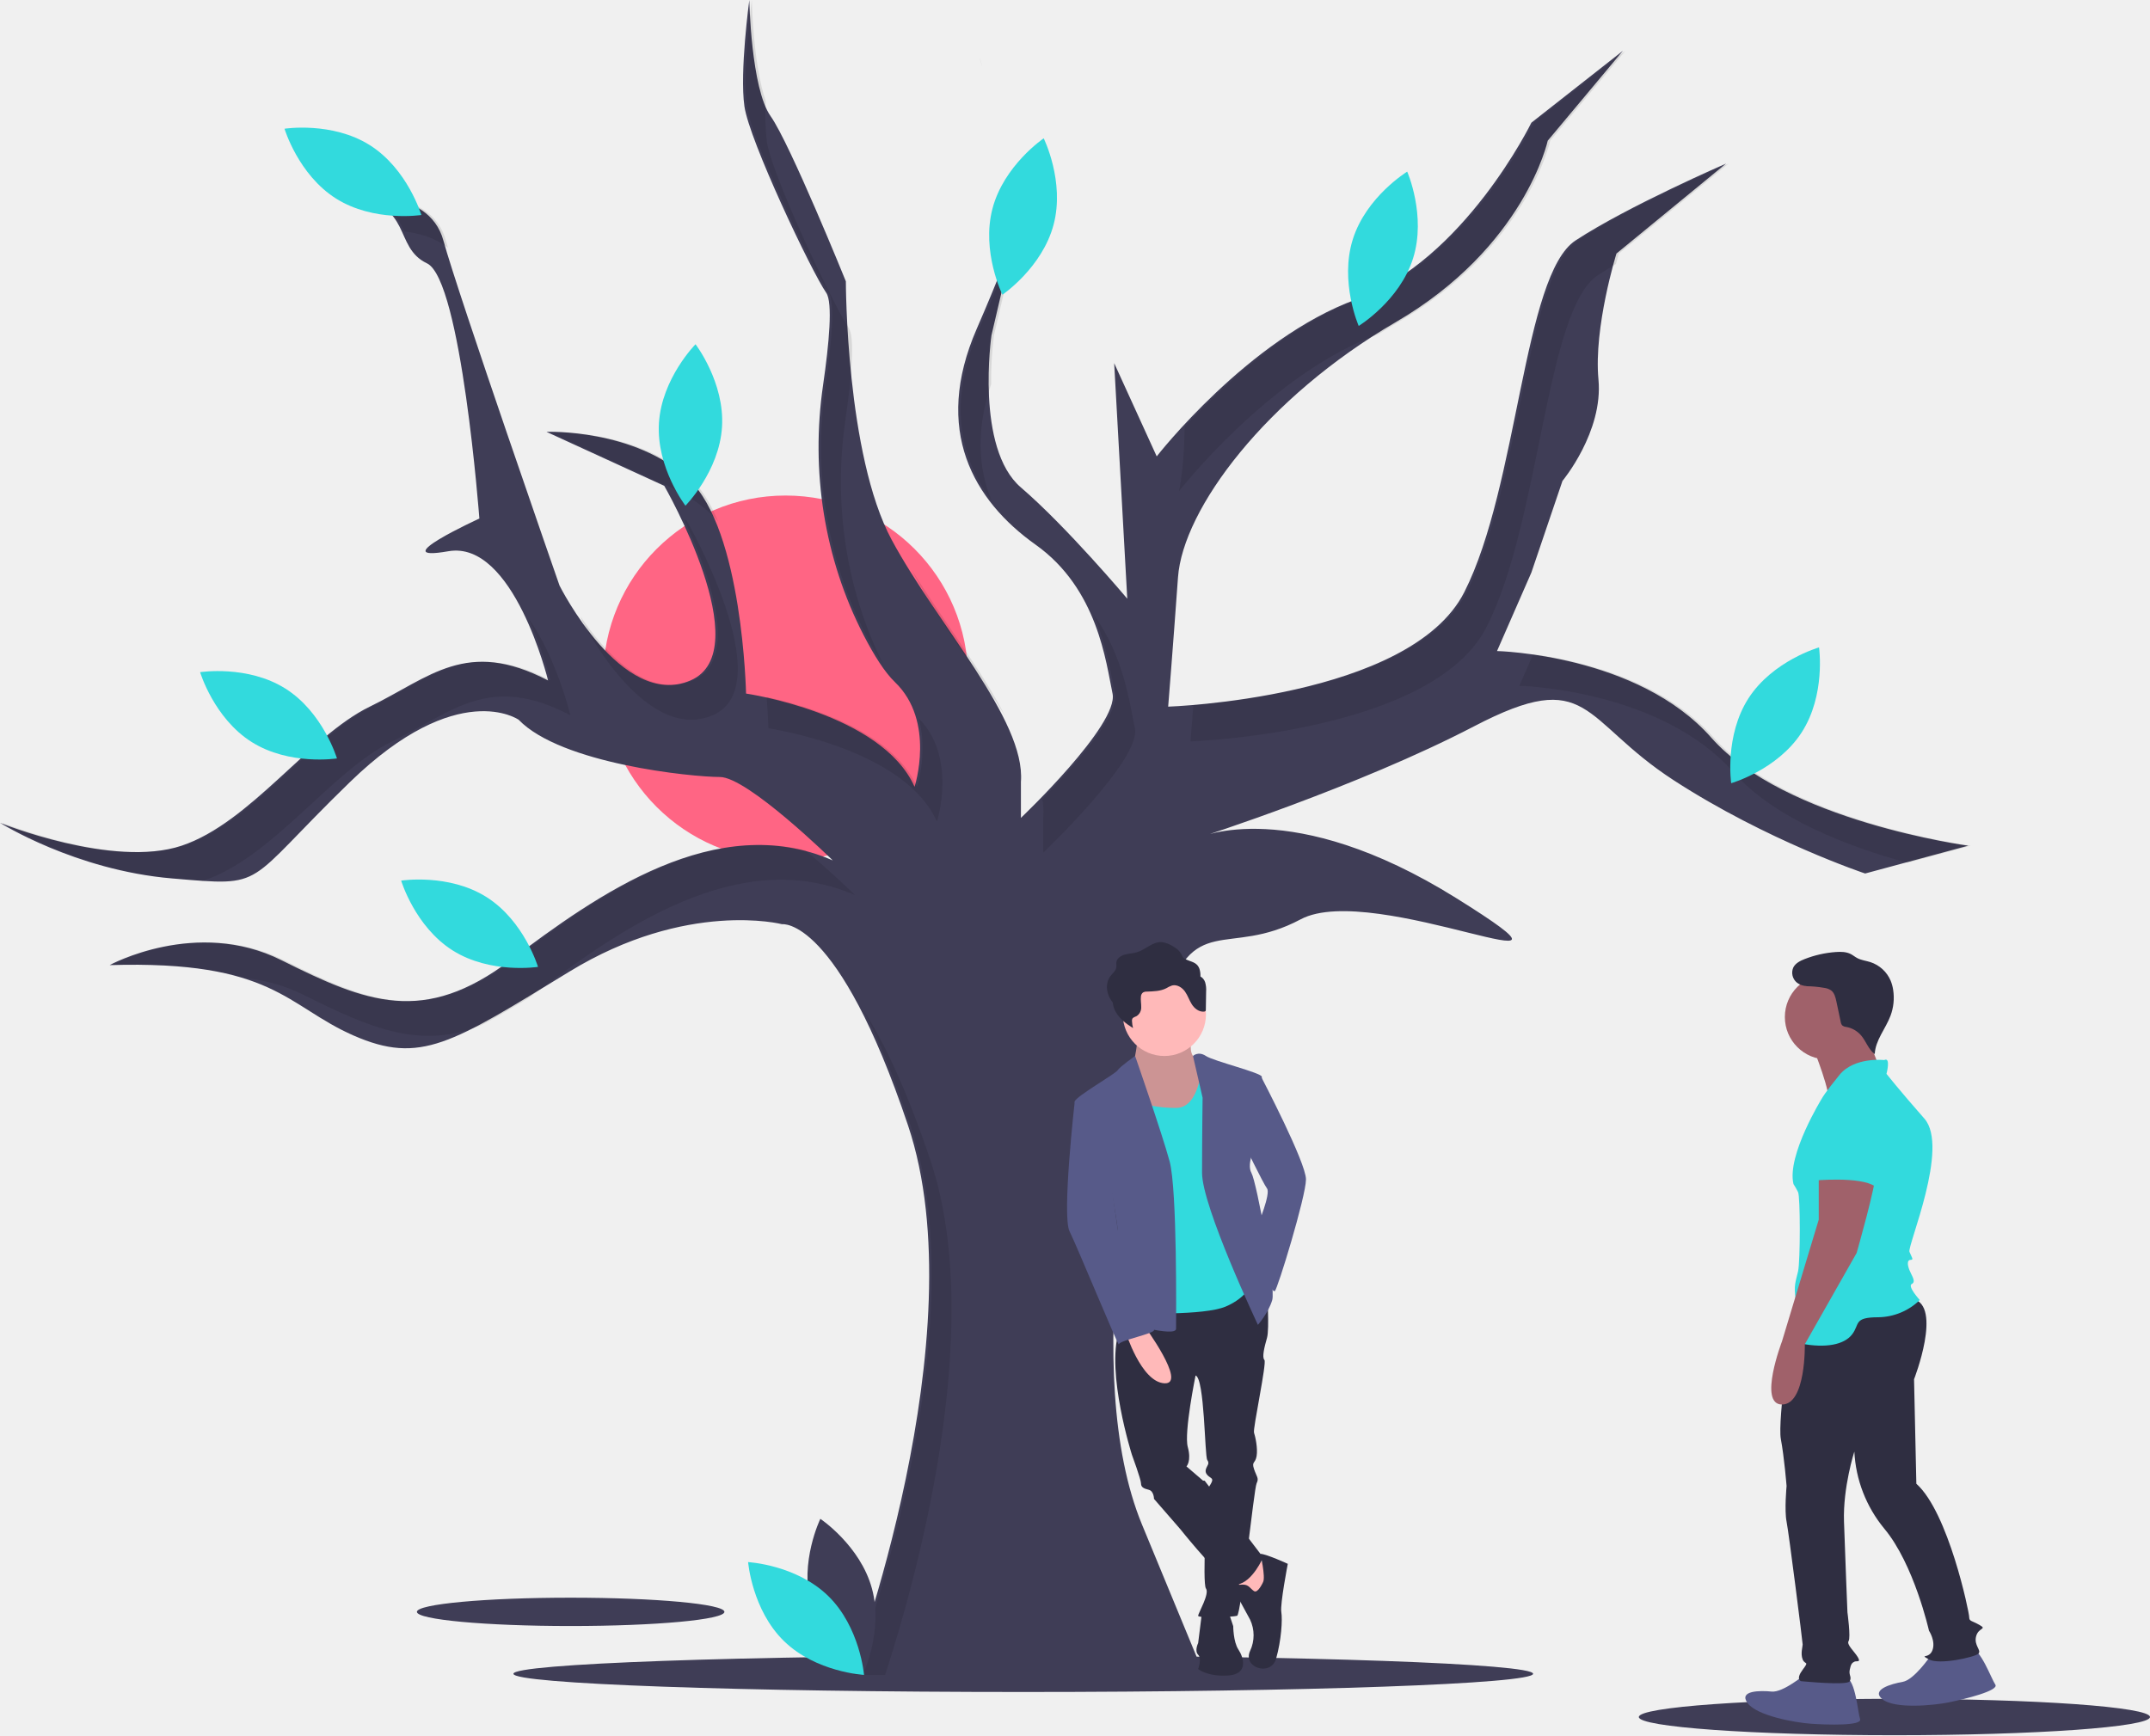
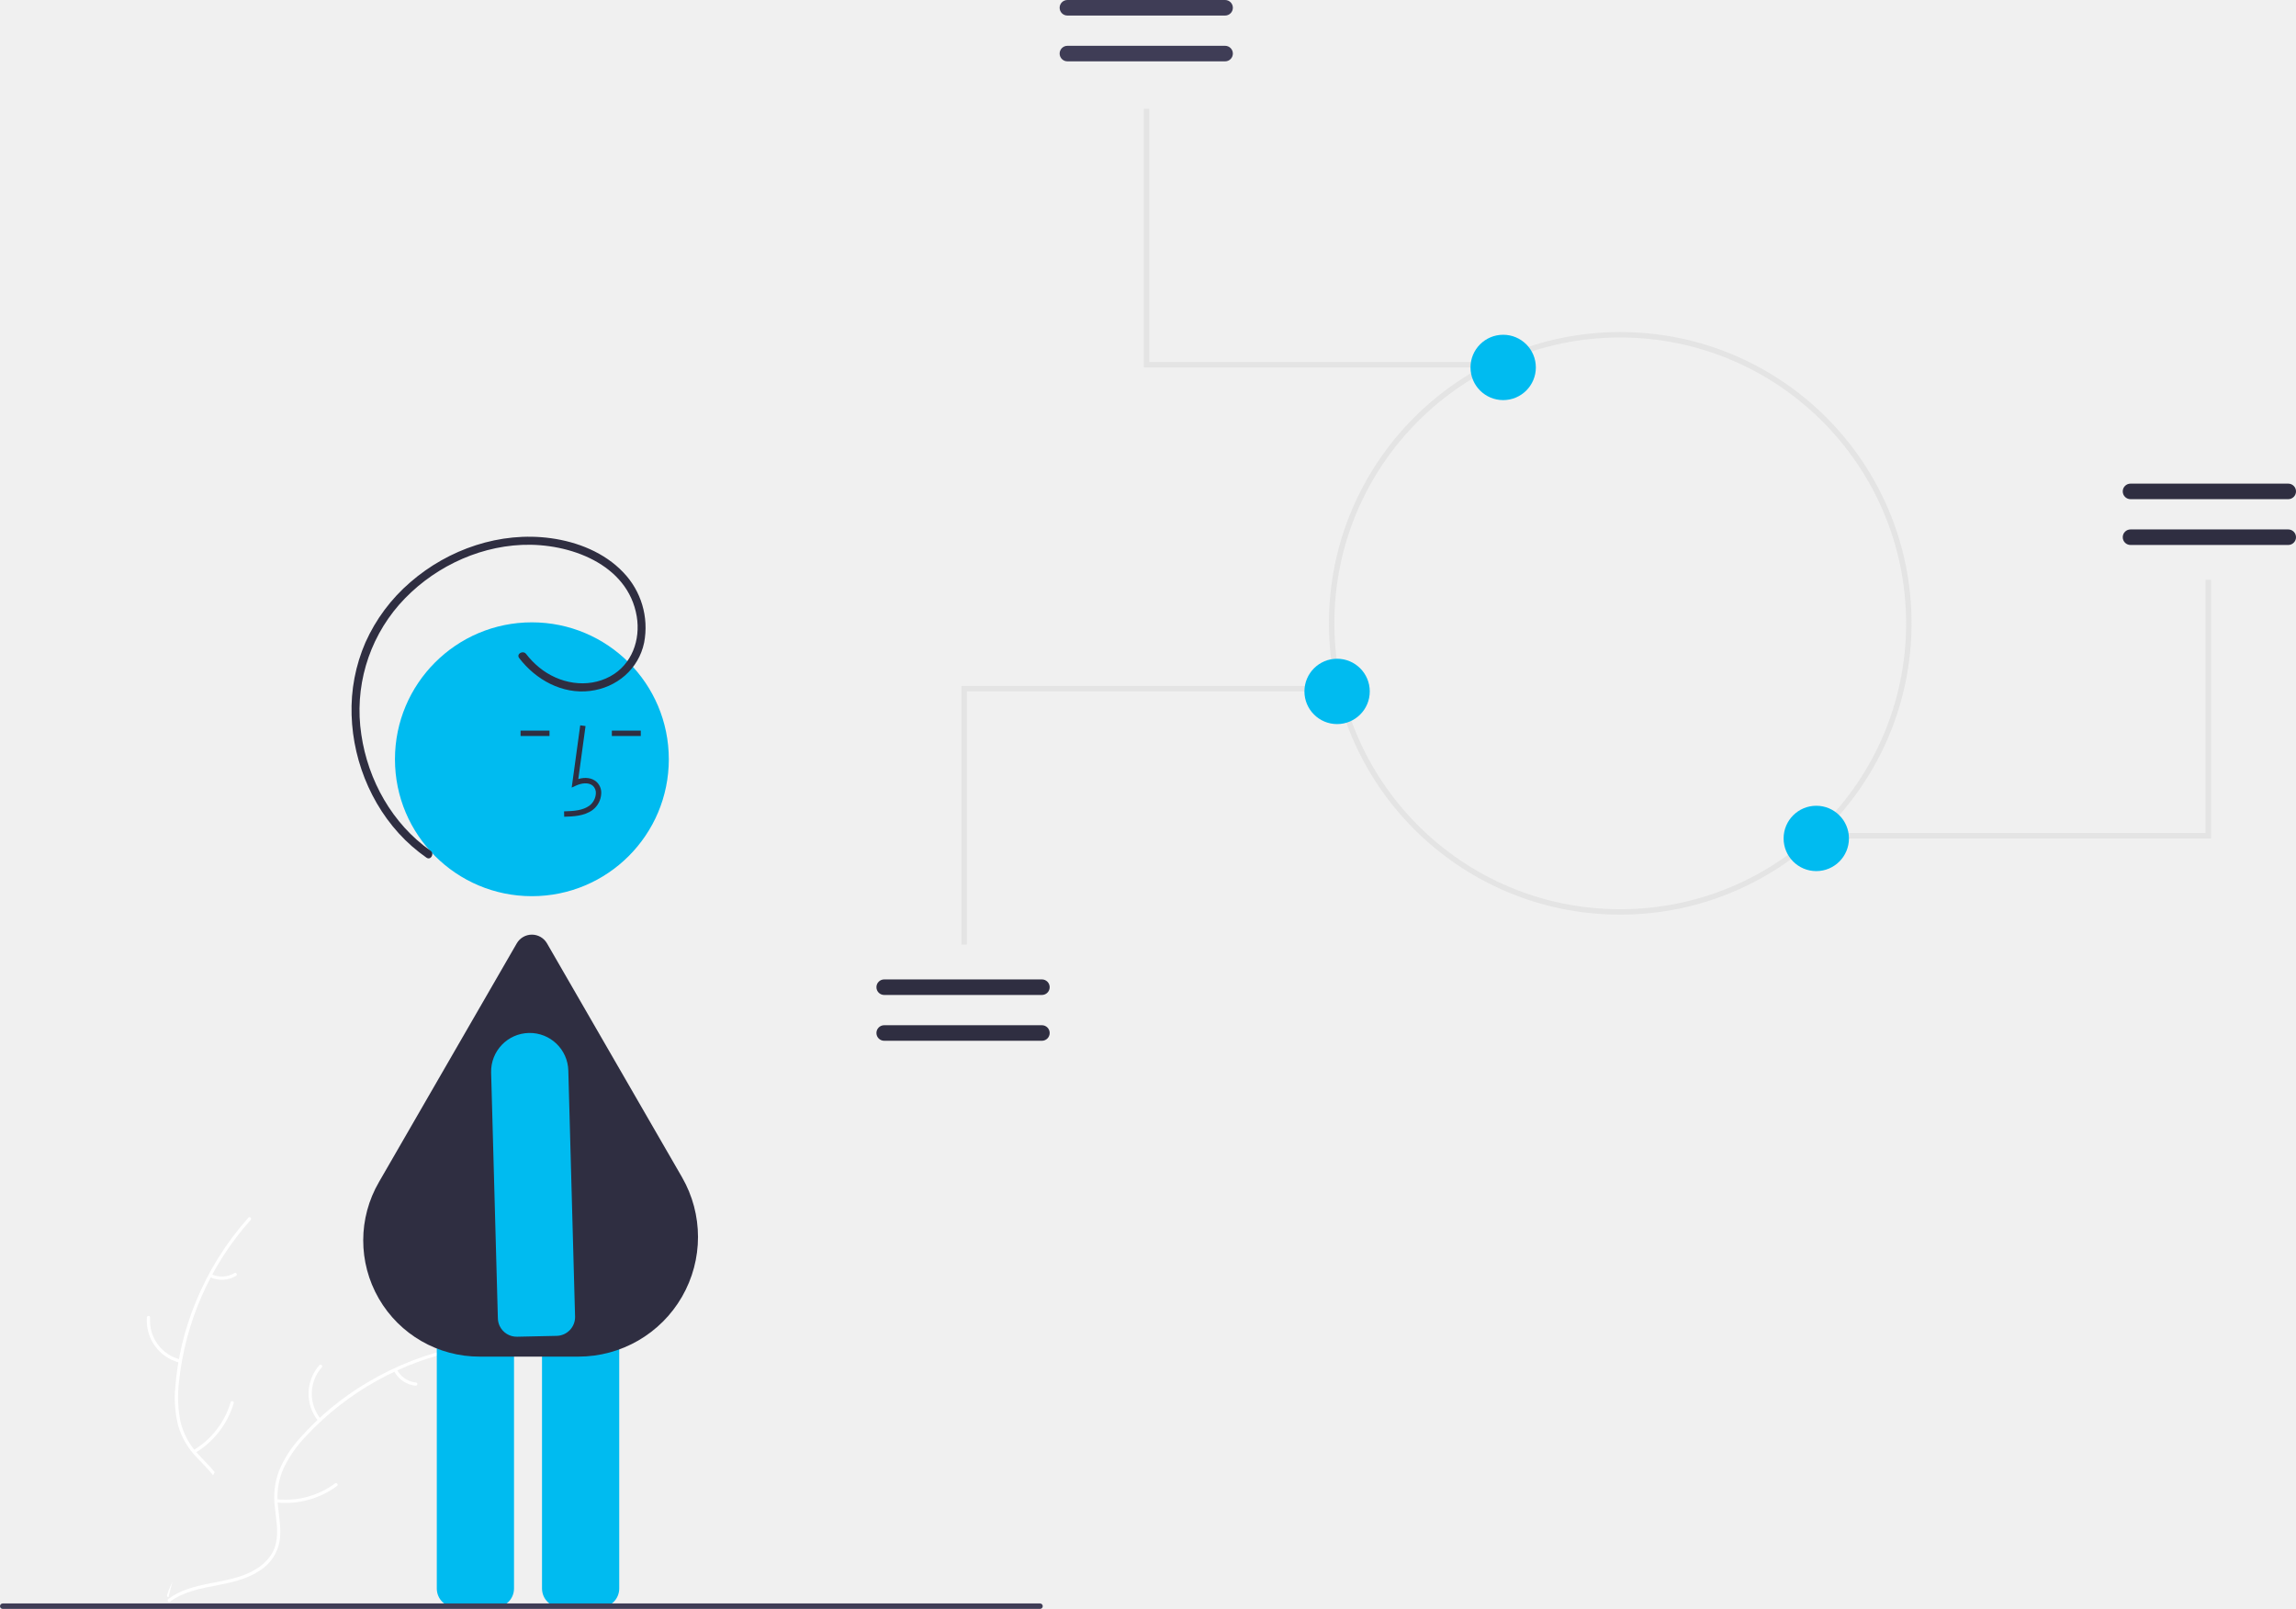
- <svg xmlns="http://www.w3.org/2000/svg" data-name="Layer 1" width="1055.523" height="852.056" viewBox="0 0 1055.523 852.056">
-   <ellipse cx="502.363" cy="821.89" rx="250.304" ry="8.939" fill="#3f3d56" />
-   <circle cx="385.682" cy="332.888" r="89.563" fill="#ff6584" />
-   <ellipse cx="280.159" cy="791.481" rx="75.486" ry="6.958" fill="#3f3d56" />
-   <path d="M489.915,846.473s62.651-167.071,28.113-269.883-61.848-98.797-61.848-98.797-46.587-12.048-104.419,23.293-73.093,45.784-106.026,31.326-39.358-36.948-119.68-34.539c0,0,42.571-23.293,84.338-2.41s69.88,32.129,112.451,0S424.05,421.568,481.079,446.468c0,0-41.768-40.964-55.422-40.964s-77.913-6.426-98.797-28.113c0,0-29.719-20.884-82.732,30.523s-40.161,51.406-87.551,47.39S72.238,427.994,72.238,427.994s55.422,22.49,89.158,11.245,62.651-53.816,92.371-68.274,47.39-33.735,87.551-12.852c0,0-16.868-69.077-48.997-63.455s15.261-16.064,15.261-16.064-8.835-117.271-25.703-125.303-6.426-28.916-37.752-32.932c0,0,38.555-4.819,45.784,21.687s57.029,169.48,57.029,169.48,30.523,61.045,64.258,46.587-12.852-95.584-12.852-95.584L340.515,236.023s43.374-1.606,69.88,23.293,28.113,105.222,28.113,105.222,66.668,9.639,82.732,45.784c0,0,10.442-32.129-9.639-51.406-5.02-4.819-10.291-13.203-15.374-23.068-19.438-37.724-26.032-80.726-19.917-122.721,2.992-20.55,4.834-40.644,1.556-45.378-7.229-10.442-37.752-74.7-40.161-91.568s2.41-52.21,2.41-52.21.803,43.374,10.442,57.029,36.948,81.126,36.948,81.126,0,85.142,22.49,126.909,65.864,88.355,63.455,118.877v17.671s48.193-45.784,44.981-61.045-7.229-51.406-37.752-73.093S530.076,235.22,551.763,185.42s21.687-58.635,21.687-58.635l-14.458,61.848s-8.032,55.422,14.458,74.7,52.21,54.619,52.21,54.619l-6.426-115.664,20.884,45.784s44.981-57.832,97.993-77.109S824.056,84.214,824.056,84.214l44.981-35.342L832.088,93.049s-11.245,52.21-74.7,89.158S652.969,273.775,650.559,307.51,645.74,370.965,645.74,370.965s118.877-4.016,145.383-56.226,28.916-155.825,54.619-172.693,73.897-37.752,73.897-37.752l-53.816,44.177s-11.245,36.145-8.835,61.848S839.317,260.12,839.317,260.12l-15.261,44.981L807.188,343.655s69.077,1.606,105.222,42.571,126.106,53.013,126.106,53.013l-50.603,13.655S939.72,436.829,893.936,407.11s-40.964-56.226-97.993-26.506-134.942,54.619-134.942,54.619S705.982,414.339,787.107,464.942s-40.161-8.835-76.306,10.442-53.013-4.819-67.471,43.374-40.964,179.922-10.442,253.819l30.523,73.897Z" transform="translate(-72.23827 -23.97221)" fill="#3f3d56" />
-   <path d="M792.342,314.739c-21.535,42.417-104.038,53.024-134.23,55.51-.847,10.889-1.405,17.775-1.405,17.775S775.584,384.008,802.09,331.798s28.916-155.825,54.619-172.693c2.726-1.789,5.707-3.623,8.854-5.473.883-3.242,1.478-5.161,1.478-5.161l53.816-44.177s-48.193,20.884-73.897,37.751S818.848,262.53,792.342,314.739Z" transform="translate(-72.23827 -23.97221)" opacity="0.1" />
-   <path d="M653.826,233.593c-.175,19.776-2.742,31.538-2.742,31.538s44.962-57.807,97.96-77.097c3.132-1.982,6.31-3.933,9.562-5.826,63.455-36.948,74.7-89.158,74.7-89.158l36.948-44.177L825.274,84.214s-32.932,67.471-85.945,86.748C703.193,184.102,670.796,215.152,653.826,233.593Z" transform="translate(-72.23827 -23.97221)" opacity="0.1" />
-   <path d="M584.416,424.972v17.671s48.193-45.784,44.98-61.045c-2.457-11.671-5.399-35.552-20.292-55.844,6.713,15.335,8.757,30.293,10.544,38.785,2.304,10.944-21.825,37.581-35.663,51.778A36.63,36.63,0,0,1,584.416,424.972Z" transform="translate(-72.23827 -23.97221)" opacity="0.1" />
-   <path d="M519.769,303.705c.382.814.775,1.615,1.192,2.39,12.317,22.875,30.887,47.19,44.781,69.525C554.513,353.502,534.972,328.209,519.769,303.705Z" transform="translate(-72.23827 -23.97221)" opacity="0.1" />
-   <path d="M558.928,269.509c-6.477-15.871-7.544-34.755-.103-56.884a173.592,173.592,0,0,1,1.385-23.992l12.648-54.103c-2.332,7.802-7.667,22.854-19.877,50.89C537.525,220.913,543.293,248.648,558.928,269.509Z" transform="translate(-72.23827 -23.97221)" opacity="0.1" />
-   <path d="M913.629,386.226c-25.067-28.409-65.966-37.887-88.686-41.029l-6.789,15.517s69.077,1.607,105.222,42.571c20.044,22.717,56.633,36.537,85.257,44.346l31.101-8.392S949.774,427.191,913.629,386.226Z" transform="translate(-72.23827 -23.97221)" opacity="0.1" />
-   <path d="M422.165,375.172c33.735-14.458-12.851-95.584-12.851-95.584l-1.274-.584c11.614,24.505,28.459,68.788,4.378,79.109-22.533,9.657-43.63-14.369-55.158-31.391.419,1.204.648,1.863.648,1.863S388.43,389.63,422.165,375.172Z" transform="translate(-72.23827 -23.97221)" opacity="0.1" />
-   <path d="M532.207,427.382s10.165-31.334-8.931-50.68c4.683,16.666-.817,33.62-.817,33.62-12.427-27.961-55.128-40.057-73.832-44.103.725,9.309.848,15.378.848,15.378S516.142,391.237,532.207,427.382Z" transform="translate(-72.23827 -23.97221)" opacity="0.1" />
-   <path d="M572.858,134.53c1.81-6.056,1.811-7.745,1.811-7.745Z" transform="translate(-72.23827 -23.97221)" opacity="0.1" />
-   <path d="M171.875,456.452c.162-.052.326-.1.487-.153,33.735-11.245,62.652-53.816,92.371-68.274s47.39-33.735,87.551-12.852c0,0-7.026-28.76-20.641-47.654a187.391,187.391,0,0,1,10.893,30.595c-40.161-20.884-57.832-1.606-87.551,12.852-29.719,14.458-58.635,57.029-92.371,68.274s-89.158-11.245-89.158-11.245,36.948,23.294,84.339,27.31C163.216,455.763,167.842,456.168,171.875,456.452Z" transform="translate(-72.23827 -23.97221)" opacity="0.1" />
-   <path d="M506.749,846.473c14.717-45.116,50.111-169.874,22.245-252.824-12.034-35.823-23.189-58.666-32.618-73.239,7.052,13.795,14.762,32.043,22.87,56.18C553.785,679.403,491.133,846.473,491.133,846.473Z" transform="translate(-72.23827 -23.97221)" opacity="0.1" />
-   <path d="M193.068,504.335a81.993,81.993,0,0,1,28.292,8.189c32.987,16.493,57.462,26.953,87.263,14.805,6.789-3.586,14.382-8.024,23.139-13.308.683-.498,1.359-.976,2.049-1.497,42.571-32.129,101.206-73.897,158.235-48.997,0,0-11.526-11.301-24.446-22.032-52.271-12.823-104.618,24.596-143.537,53.969-42.571,32.129-70.684,20.884-112.451,0s-84.338,2.41-84.338,2.41C158.307,496.943,178.305,499.731,193.068,504.335Z" transform="translate(-72.23827 -23.97221)" opacity="0.1" />
-   <path d="M274.597,145.494a21.012,21.012,0,0,0,3.303,4.223A23.705,23.705,0,0,0,274.597,145.494Z" transform="translate(-72.23827 -23.97221)" opacity="0.1" />
-   <path d="M421.362,276.376a39.108,39.108,0,0,1,3.482,3.754c-3.519-8.458-7.864-15.772-13.23-20.814-26.506-24.9-69.88-23.294-69.88-23.294l54.396,24.931A77.68,77.68,0,0,1,421.362,276.376Z" transform="translate(-72.23827 -23.97221)" opacity="0.1" />
-   <path d="M479.085,167.749c3.278,4.735,1.436,24.828-1.556,45.378-6.115,41.995.479,84.997,19.917,122.721a142.934,142.934,0,0,0,8.559,14.692c-18.509-37.151-24.715-79.234-18.728-120.354,2.992-20.55,4.834-40.644,1.556-45.378-7.229-10.442-37.751-74.7-40.161-91.568a116.894,116.894,0,0,1-.503-19.709c-6.239-17.703-6.835-49.559-6.835-49.559s-4.819,35.342-2.41,52.21S471.856,157.307,479.085,167.749Z" transform="translate(-72.23827 -23.97221)" opacity="0.1" />
-   <path d="M554.439,56.707a22.985,22.985,0,0,0-1.458-4.621S553.599,53.819,554.439,56.707Z" transform="translate(-72.23827 -23.97221)" opacity="0.1" />
-   <path d="M270.737,137.602c7.079.867,15.222,3.039,21.433,8.076-.405-1.37-.759-2.599-1.04-3.631-7.229-26.506-45.784-21.687-45.784-21.687C262.77,122.593,267.27,130.045,270.737,137.602Z" transform="translate(-72.23827 -23.97221)" opacity="0.1" />
-   <path d="M470.376,812.154c5.727,21.17,25.343,34.282,25.343,34.282s10.331-21.212,4.604-42.383-25.343-34.282-25.343-34.282S464.649,790.984,470.376,812.154Z" transform="translate(-72.23827 -23.97221)" fill="#3f3d56" />
-   <path d="M478.791,807.604c15.715,15.298,17.634,38.814,17.634,38.814s-23.559-1.286-39.274-16.584-17.634-38.814-17.634-38.814S463.076,792.306,478.791,807.604Z" transform="translate(-72.23827 -23.97221)" fill="#32dadd" />
-   <path d="M426.705,233.613C425.339,255.501,408.75,272.279,408.75,272.279s-14.374-18.71-13.008-40.599,17.955-38.667,17.955-38.667S428.071,211.724,426.705,233.613Z" transform="translate(-72.23827 -23.97221)" fill="#32dadd" />
-   <path d="M253.779,95.237c18.552,11.696,25.319,34.3,25.319,34.3s-23.312,3.64-41.864-8.056-25.319-34.3-25.319-34.3S235.227,83.541,253.779,95.237Z" transform="translate(-72.23827 -23.97221)" fill="#32dadd" />
-   <path d="M212.35,362.09C230.902,373.787,237.668,396.39,237.668,396.39s-23.312,3.64-41.864-8.056-25.319-34.3-25.319-34.3S193.798,350.394,212.35,362.09Z" transform="translate(-72.23827 -23.97221)" fill="#32dadd" />
-   <path d="M311.049,464.445c18.552,11.696,25.319,34.3,25.319,34.3s-23.312,3.64-41.864-8.056-25.319-34.3-25.319-34.3S292.497,452.749,311.049,464.445Z" transform="translate(-72.23827 -23.97221)" fill="#32dadd" />
-   <path d="M589.502,134.249c-5.595,21.206-25.129,34.439-25.129,34.439s-10.463-21.148-4.868-42.353,25.129-34.439,25.129-34.439S595.097,113.043,589.502,134.249Z" transform="translate(-72.23827 -23.97221)" fill="#32dadd" />
-   <path d="M765.986,150.783c-6.576,20.922-26.704,33.232-26.704,33.232s-9.467-21.612-2.892-42.534,26.704-33.232,26.704-33.232S772.562,129.861,765.986,150.783Z" transform="translate(-72.23827 -23.97221)" fill="#32dadd" />
-   <path d="M956.737,383.637c-11.912,18.414-34.592,24.917-34.592,24.917s-3.368-23.353,8.543-41.767,34.592-24.917,34.592-24.917S968.648,365.222,956.737,383.637Z" transform="translate(-72.23827 -23.97221)" fill="#32dadd" />
-   <path d="M657.273,534.211s-1.913,7.015,1.913,9.567,5.102,14.669,5.102,14.669L656.636,579.493l-20.409,3.827-7.653-14.669V546.967s2.551-10.842,1.913-14.031S657.273,534.211,657.273,534.211Z" transform="translate(-72.23827 -23.97221)" fill="#ffb9b9" />
-   <path d="M657.273,534.211s-1.913,7.015,1.913,9.567,5.102,14.669,5.102,14.669L656.636,579.493l-20.409,3.827-7.653-14.669V546.967s2.551-10.842,1.913-14.031S657.273,534.211,657.273,534.211Z" transform="translate(-72.23827 -23.97221)" opacity="0.2" />
-   <path d="M677.682,654.75l16.582,3.189s1.276,18.495,0,22.96-2.551,9.567-1.276,10.842-5.74,33.802-5.102,35.715,1.913,7.653,1.276,11.48-2.551,2.551-1.276,6.378,2.551,4.464,1.276,7.015-7.653,64.415-9.567,65.053-19.133,1.276-19.133,0,5.74-10.842,3.827-13.393.638-45.92.638-47.833,3.827-5.102,1.913-6.378-3.189-2.551-2.551-4.464,1.913-2.551.638-4.464-1.276-40.18-5.74-41.455c0,0-5.74,28.062-3.827,35.077s-.638,9.567-.638,9.567l8.929,7.653-12.118,22.96L638.778,759.982s0-3.827-2.551-4.464-3.827-1.276-3.827-3.189-4.464-14.031-4.464-14.031-12.755-40.18-6.378-60.588,8.835-19.733,8.835-19.733Z" transform="translate(-72.23827 -23.97221)" fill="#2f2e41" />
-   <polygon points="615.648 762.797 622.664 770.45 620.113 791.496 614.373 791.496 605.444 771.725 615.648 762.797" fill="#ffb9b9" />
-   <path d="M692.351,800.8s-2.551,5.74-4.464,4.464-2.548-3.189-5.419-3.189-5.423.638-4.785,1.913,8.291,15.307,8.291,15.307a18.028,18.028,0,0,1,0,15.307c-3.827,8.291,10.204,12.755,12.755,3.827s3.189-19.133,2.551-22.96,3.189-23.598,3.189-23.598-10.303-4.75-13.443-4.926C691.026,786.945,693.626,798.249,692.351,800.8Z" transform="translate(-72.23827 -23.97221)" fill="#2f2e41" />
-   <path d="M675.131,814.831l2.551,7.653s0,7.653,2.551,11.48,5.102,12.118-5.102,12.755-14.669-3.189-14.669-3.189,1.913-5.102,0-7.015,0-5.74,0-5.74l1.913-15.307Z" transform="translate(-72.23827 -23.97221)" fill="#2f2e41" />
-   <path d="M657.911,751.054h5.74l28.7,37.629s-5.102,12.118-12.755,13.393c0,0-1.276-.638-7.015-4.464s-21.046-22.96-21.046-22.96L649.62,763.809Z" transform="translate(-72.23827 -23.97221)" fill="#2f2e41" />
-   <circle cx="571.642" cy="498.121" r="20.409" fill="#ffb9b9" />
-   <path d="M668.753,548.242l-6.378-2.551s-.638,22.322-12.755,22.322-24.873-3.189-24.873-9.567-10.204,11.48-10.204,11.48,9.567,63.777,8.929,64.415,7.015,34.44,7.015,34.44,32.526,1.276,43.368-3.189,14.031-12.755,14.031-12.755l-4.464-56.124-8.929-43.368Z" transform="translate(-72.23827 -23.97221)" fill="#32dadd" />
-   <path d="M657.915,542.502s2.547-2.551,6.374,0,27.424,8.291,27.424,10.204v24.235s.638,3.827-1.276,6.378-6.378,12.118-3.827,16.582,12.118,56.124,10.204,62.502-7.015,12.118-7.015,12.118-27.424-58.037-27.424-74.619.266-36.925.266-36.925Z" transform="translate(-72.23827 -23.97221)" fill="#575a89" />
-   <path d="M685.973,553.344h5.74s21.684,41.455,21.684,49.746-14.031,54.211-15.307,54.848-5.102-7.015-5.102-7.015l-3.189-25.511s6.378-15.307,4.464-17.858-11.48-22.322-11.48-22.322Z" transform="translate(-72.23827 -23.97221)" fill="#575a89" />
-   <path d="M629.517,542.502s-7.321,5.102-8.596,7.015-20.409,12.755-21.046,15.307,14.669,24.235,14.669,24.235,6.378,35.715,6.378,38.266,2.551,45.92,2.551,45.92,26.149,7.653,26.149,3.189.638-68.242-3.189-82.273S629.517,542.502,629.517,542.502Z" transform="translate(-72.23827 -23.97221)" fill="#575a89" />
-   <path d="M633.676,674.521s21.684,29.337,10.204,28.7-19.133-25.511-19.133-25.511Z" transform="translate(-72.23827 -23.97221)" fill="#ffb9b9" />
-   <path d="M607.527,562.911l-7.653,1.913s-6.378,56.124-2.551,63.777,24.235,57.399,24.235,55.486,17.953-5.324,17.268-7.126-4.512-9.456-5.788-12.007-3.189-5.74-2.551-8.929-7.015-16.838-7.015-16.838-1.913-8.035-2.551-11.862-6.378-45.92-6.378-45.92Z" transform="translate(-72.23827 -23.97221)" fill="#575a89" />
-   <path d="M663.891,506.295a5.071,5.071,0,0,0-2.309-2.837,10.867,10.867,0,0,0-.488-3.744c-1.27-3.535-4.28-3.332-7.119-4.895-1.232-.678-1.156-1.277-1.797-2.391a9.154,9.154,0,0,0-3.633-3.489,13.511,13.511,0,0,0-5.9-2.356c-4.529-.291-8.001,3.719-12.33,5.006-1.908.567-3.958.591-5.876,1.127s-3.832,1.817-4.118,3.68c-.132.861.101,1.743-.033,2.604-.266,1.71-1.86,2.907-2.927,4.314-2.359,3.11-2.089,7.504-.203,10.887a15.221,15.221,0,0,0,1.361,2.004,11.795,11.795,0,0,0,1.436,4.578c1.887,3.384,5.133,5.912,8.525,8.013a17.896,17.896,0,0,1-.503-3.417,2.23,2.23,0,0,1,.154-1.132c.378-.743,1.376-.941,2.137-1.348a4.982,4.982,0,0,0,2.24-4.414c.046-1.706-.338-3.414-.149-5.111a2.73,2.73,0,0,1,1.016-2.054,3.685,3.685,0,0,1,1.915-.43c3.229-.124,6.603-.18,9.452-1.617a14.363,14.363,0,0,1,2.942-1.401c2.421-.594,4.895,1.003,6.29,2.957s2.091,4.28,3.378,6.3,3.511,3.82,6,3.58a1.024,1.024,0,0,0,.743-.311.998.998,0,0,0,.137-.596l.139-8.954A12.775,12.775,0,0,0,663.891,506.295Z" transform="translate(-72.23827 -23.97221)" fill="#2f2e41" />
-   <ellipse cx="930.046" cy="843.116" rx="125.477" ry="8.939" fill="#3f3d56" />
-   <path d="M958.366,846.137s-10.712,9.021-16.35,8.457-16.35-.564-11.84,5.638,23.116,9.585,31.009,10.149,25.371,1.128,24.244-2.255-2.255-19.169-6.766-20.297S958.366,846.137,958.366,846.137Z" transform="translate(-72.23827 -23.97221)" fill="#575a89" />
-   <path d="M1019.848,837.28s-7.894,11.568-13.476,12.54-15.9,3.851-9.889,8.613,24.842,3.019,32.596,1.441,24.741-5.733,22.746-8.688-7.324-17.858-11.972-17.732S1019.848,837.28,1019.848,837.28Z" transform="translate(-72.23827 -23.97221)" fill="#575a89" />
-   <path d="M952.09,671.841s-7.256,49.694-5.565,58.715,2.819,23.116,2.819,23.116-1.128,11.84,0,17.478,7.893,59.2,7.893,60.327-1.128,4.51,0,7.329,3.383.564,0,5.074-1.128,5.638-.564,5.638,22.552,2.255,23.68,0-.564-2.819,0-5.638,1.128-3.383,2.255-3.947,3.383.564,1.691-2.255-5.638-6.202-4.51-7.893-.564-14.095-.564-14.095-1.128-27.626-1.691-44.541,5.074-34.392,5.074-34.392a64.508,64.508,0,0,0,14.659,37.775c14.659,17.478,21.988,50.179,21.988,50.179s3.383,5.074,1.691,9.585-6.766,1.691-1.691,4.51,22.552-1.128,24.244-2.819-2.255-3.947-1.128-8.457,5.638-3.383,1.691-5.638-5.074-1.691-5.074-3.947-10.149-51.306-25.935-65.401l-1.128-51.306s14.095-36.084-.564-39.466S952.09,671.841,952.09,671.841Z" transform="translate(-72.23827 -23.97221)" fill="#2f2e41" />
-   <path d="M962.312,538.299s9.585,23.68,7.329,27.063,27.626-11.276,27.626-11.276-9.585-23.68-9.585-26.499S962.312,538.299,962.312,538.299Z" transform="translate(-72.23827 -23.97221)" fill="#a0616a" />
-   <circle cx="897.121" cy="499.386" r="20.861" fill="#a0616a" />
-   <path d="M997.268,544.501s-14.659-1.691-21.988,7.329-8.457,11.276-8.457,11.276-17.478,28.19-14.095,42.285a40.783,40.783,0,0,1,2.255,3.947c1.128,2.255,1.128,33.828,0,38.903s-2.255,6.766-1.128,14.095-9.021,19.169,2.819,21.425,20.861.564,24.807-4.51.564-8.457,12.968-8.457a29.835,29.835,0,0,0,20.297-8.457s-6.202-6.766-3.947-7.893,0-3.947-1.128-6.766-1.128-5.074.564-5.074.564-1.128-.564-3.947,19.733-51.306,7.329-65.401-18.606-21.988-18.606-21.988S1000.651,542.81,997.268,544.501Z" transform="translate(-72.23827 -23.97221)" fill="#32dadd" />
-   <path d="M965.131,598.062V622.87l-18.042,59.763s-11.84,31.009,0,31.009S958.295,684.045,958.295,684.045l25.442-44.825s10.149-35.52,9.021-38.339S965.131,598.062,965.131,598.062Z" transform="translate(-72.23827 -23.97221)" fill="#a0616a" />
-   <path d="M974.716,561.415s-16.914,6.766-12.404,24.807,0,17.478,0,17.478,23.116-2.255,30.446,2.819l1.691-6.766S1001.215,560.851,974.716,561.415Z" transform="translate(-72.23827 -23.97221)" fill="#32dadd" />
-   <path d="M962.237,507.698a8.323,8.323,0,0,1-7.818-1.217,6.298,6.298,0,0,1-1.777-7.435c1.08-2.119,3.389-3.281,5.603-4.148A52.075,52.075,0,0,1,973.505,491.452c2.494-.177,5.114-.149,7.339.99,1.101.564,2.058,1.377,3.148,1.961,2.006,1.074,4.339,1.313,6.507,2.004a16.286,16.286,0,0,1,9.953,9.149,19.624,19.624,0,0,1,1.226,4.541,25.296,25.296,0,0,1-1.316,12.663c-2.403,6.399-7.444,11.993-7.728,18.823-3.085-2.238-4.229-6.278-6.702-9.179a12.486,12.486,0,0,0-7.126-4.133,3.969,3.969,0,0,1-2.124-.775,3.42,3.42,0,0,1-.776-1.81l-2.111-9.967c-.43-2.028-.973-4.24-2.64-5.473a7.988,7.988,0,0,0-3.441-1.212,53.973,53.973,0,0,0-8.814-.804" transform="translate(-72.23827 -23.97221)" fill="#2f2e41" />
+ <svg xmlns="http://www.w3.org/2000/svg" data-name="Layer 1" width="843.317" height="590.961" viewBox="0 0 843.317 590.961">
+   <path d="M224.842,663.775c3.318-26.678,19.851-52.964,45.294-61.646a123.863,123.863,0,0,0,.006,85.04c3.91,10.575,9.359,21.93,5.682,32.589-2.288,6.632-7.886,11.706-14.142,14.879-6.257,3.173-13.202,4.685-20.059,6.167l-1.35,1.116C229.387,717.339,221.524,690.454,224.842,663.775Z" transform="translate(-178.3415 -154.5197)" fill="#f0f0f0" />
+   <path d="M270.389,602.634a105.87,105.87,0,0,0-26.319,59.583,45.591,45.591,0,0,0,.519,14.275,26.149,26.149,0,0,0,6.503,12.128c2.931,3.221,6.303,6.175,8.4,10.052a16.011,16.011,0,0,1,.782,13.071c-1.852,5.311-5.501,9.64-9.218,13.749-4.126,4.563-8.484,9.236-10.238,15.285-.213.733-1.337.36-1.125-.371,3.052-10.524,13.268-16.502,18.14-25.981,2.273-4.423,3.228-9.558,1.096-14.227-1.864-4.083-5.338-7.133-8.334-10.368A27.903,27.903,0,0,1,243.794,678.21a42.148,42.148,0,0,1-1.066-14.203,102.713,102.713,0,0,1,7.502-31.213,107.747,107.747,0,0,1,19.374-31.048c.507-.567,1.287.325.784.889Z" transform="translate(-178.3415 -154.5197)" fill="#fff" />
+   <path d="M244.388,655.047a15.884,15.884,0,0,1-12.091-16.639c.06-.76,1.244-.702,1.184.059a14.708,14.708,0,0,0,11.279,15.455c.742.176.366,1.3-.371,1.125Z" transform="translate(-178.3415 -154.5197)" fill="#fff" />
+   <path d="M249.39,687.184a30.615,30.615,0,0,0,13.671-17.632c.215-.732,1.34-.36,1.125.371a31.844,31.844,0,0,1-14.264,18.319c-.657.39-1.186-.671-.533-1.058Z" transform="translate(-178.3415 -154.5197)" fill="#fff" />
+   <path d="M255.97,622.538a8.991,8.991,0,0,0,8.52-.433c.652-.398,1.18.663.533,1.058a10.075,10.075,0,0,1-9.425.499.612.612,0,0,1-.377-.748.595.595,0,0,1,.748-.377Z" transform="translate(-178.3415 -154.5197)" fill="#fff" />
+   <path d="M347.69,649.78c-.4.26-.8.52-1.2.79a118.407,118.407,0,0,0-15.14,11.82c-.37.33-.74.67-1.1,1.01a124.827,124.827,0,0,0-27.11,37.11,121.223,121.223,0,0,0-6.64,17.18c-2.45,8.13-4.46,17.14-9.31,23.79a20.796,20.796,0,0,1-1.62,2H241.739c-.1-.05-.2-.09-.3-.14l-1.75.08c.07-.31.15-.63.22-.94.04-.18.09-.36.13-.54.03-.12.06-.24.08-.35.01-.04.02-.08.03-.11.02-.11.05-.21.07-.31q.66-2.685,1.36-5.37c0-.01,0-.01.01-.02,3.59-13.63,8.35-27.08,15-39.38.2-.37.4-.75.62-1.12a115.674,115.674,0,0,1,10.39-15.76,102.264,102.264,0,0,1,6.81-7.79,85.037,85.037,0,0,1,21.28-15.94c15.72-8.3,33.92-11.48,50.72-6.41C346.839,649.51,347.26,649.64,347.69,649.78Z" transform="translate(-178.3415 -154.5197)" fill="#f0f0f0" />
+   <path d="M347.591,650.337a105.87,105.87,0,0,0-56.888,31.728,45.591,45.591,0,0,0-8.181,11.71,26.149,26.149,0,0,0-2.109,13.599c.401,4.336,1.314,8.725.655,13.084a16.011,16.011,0,0,1-7.245,10.907c-4.676,3.126-10.197,4.385-15.638,5.429-6.042,1.159-12.335,2.267-17.377,6.04-.611.457-1.285-.517-.675-.974,8.773-6.566,20.529-5.188,30.126-9.823,4.478-2.163,8.332-5.688,9.441-10.699.97-4.382.033-8.909-.412-13.296a27.902,27.902,0,0,1,1.567-13.374,42.148,42.148,0,0,1,7.7-11.981,102.712,102.712,0,0,1,24.782-20.406A107.747,107.747,0,0,1,347.5,649.155c.746-.148.832,1.035.091,1.182Z" transform="translate(-178.3415 -154.5197)" fill="#fff" />
+   <path d="M295.275,676.532a15.884,15.884,0,0,1,.364-20.565c.506-.57,1.416.189.91.76a14.708,14.708,0,0,0-.299,19.13c.486.587-.491,1.259-.974.675Z" transform="translate(-178.3415 -154.5197)" fill="#fff" />
+   <path d="M279.92,705.202a30.615,30.615,0,0,0,21.531-5.847c.613-.455,1.286.52.675.974a31.844,31.844,0,0,1-22.418,6.039c-.759-.084-.543-1.25.212-1.166Z" transform="translate(-178.3415 -154.5197)" fill="#fff" />
+   <path d="M324.095,657.547a8.991,8.991,0,0,0,7.064,4.785c.76.075.543,1.24-.212,1.166a10.075,10.075,0,0,1-7.826-5.276.612.612,0,0,1,.15-.824.595.595,0,0,1,.824.15Z" transform="translate(-178.3415 -154.5197)" fill="#fff" />
+   <polygon points="812.114 307.961 671.114 307.961 671.114 305.961 810.114 305.961 810.114 212.961 812.114 212.961 812.114 307.961" fill="#e4e4e4" />
+   <polygon points="355.114 346.961 353.114 346.961 353.114 251.961 494.114 251.961 494.114 253.961 355.114 253.961 355.114 346.961" fill="#e4e4e4" />
+   <polygon points="561.114 134.961 420.114 134.961 420.114 39.961 422.114 39.961 422.114 132.961 561.114 132.961 561.114 134.961" fill="#e4e4e4" />
+   <path id="a6516cba-8069-4f45-b641-c1f90dba684f-196" data-name="Path 680" d="M570.399,154.52a2.855,2.855,0,0,0,0,5.71h57.919a2.855,2.855,0,0,0,0-5.71Z" transform="translate(-178.3415 -154.5197)" fill="#3f3d56" />
+   <path id="a2f9acfe-22a3-4ed4-9cf2-7606b61419d8-197" data-name="Path 681" d="M570.399,171.342a2.855,2.855,0,0,0,0,5.71h57.919a2.855,2.855,0,0,0,0-5.71Z" transform="translate(-178.3415 -154.5197)" fill="#3f3d56" />
+   <path id="ec202844-6974-4039-9753-1a4628c4214d-198" data-name="Path 683" d="M1018.803,354.694a2.855,2.855,0,0,0,0-5.71H960.878a2.855,2.855,0,1,0,0,5.71Z" transform="translate(-178.3415 -154.5197)" fill="#2f2e41" />
+   <path id="e7621fd2-cc0e-4ef1-8ca7-425f7b24c113-199" data-name="Path 684" d="M1018.803,337.87a2.855,2.855,0,0,0,0-5.71H960.878a2.855,2.855,0,1,0,0,5.71Z" transform="translate(-178.3415 -154.5197)" fill="#2f2e41" />
+   <path d="M773.456,490.48a107,107,0,1,1,107-107A107.121,107.121,0,0,1,773.456,490.48Zm0-212a105,105,0,1,0,105,105A105.119,105.119,0,0,0,773.456,278.48Z" transform="translate(-178.3415 -154.5197)" fill="#e4e4e4" />
+   <circle cx="552.114" cy="134.961" r="12" fill="#00bbf0" />
+   <circle cx="491.114" cy="253.961" r="12" fill="#00bbf0" />
+   <circle cx="667.114" cy="307.961" r="12" fill="#00bbf0" />
+   <path id="bc1eae62-5e4d-4f76-aab9-42af61f239ce-200" data-name="Path 683" d="M503.108,514.267a2.855,2.855,0,1,0,0,5.71h57.925a2.855,2.855,0,0,0,0-5.71Z" transform="translate(-178.3415 -154.5197)" fill="#2f2e41" />
+   <path id="ace38b77-7629-49a8-ba58-07c8d3bba8b5-201" data-name="Path 684" d="M503.108,531.09a2.855,2.855,0,1,0,0,5.71h57.925a2.855,2.855,0,0,0,0-5.71Z" transform="translate(-178.3415 -154.5197)" fill="#2f2e41" />
+   <path d="M360.233,744.912H345.678a6.911,6.911,0,0,1-6.903-6.903V616.701a6.911,6.911,0,0,1,6.903-6.903h14.555a6.911,6.911,0,0,1,6.903,6.903V738.01A6.911,6.911,0,0,1,360.233,744.912Z" transform="translate(-178.3415 -154.5197)" fill="#00bbf0" />
+   <path d="M398.882,744.912H384.327a6.911,6.911,0,0,1-6.903-6.903V616.701a6.911,6.911,0,0,1,6.903-6.903h14.555a6.911,6.911,0,0,1,6.903,6.903V738.01A6.911,6.911,0,0,1,398.882,744.912Z" transform="translate(-178.3415 -154.5197)" fill="#00bbf0" />
+   <circle cx="195.359" cy="278.881" r="50.293" fill="#00bbf0" />
+   <path d="M390.772,652.815h-36.181a42.677,42.677,0,0,1-37.039-64.154l50.598-87.638a6.41,6.41,0,0,1,11.102,0l49.579,85.873A43.946,43.946,0,0,1,390.772,652.815Z" transform="translate(-178.3415 -154.5197)" fill="#2f2e41" />
+   <path d="M385.571,454.513c3.26-.091,7.317-.204,10.443-2.487a8.02,8.02,0,0,0,3.156-5.989,5.395,5.395,0,0,0-1.835-4.431c-1.633-1.38-4.017-1.703-6.586-.948l2.662-19.452-1.954-.268-3.129,22.868,1.632-.749c1.892-.868,4.489-1.309,6.102.054a3.466,3.466,0,0,1,1.137,2.855,6.062,6.062,0,0,1-2.348,4.465c-2.432,1.777-5.667,2.006-9.335,2.109Z" transform="translate(-178.3415 -154.5197)" fill="#2f2e41" />
+   <rect x="224.733" y="268.364" width="10.622" height="1.972" fill="#2f2e41" />
+   <rect x="191.205" y="268.364" width="10.622" height="1.972" fill="#2f2e41" />
+   <path d="M361.871,641.566a6.844,6.844,0,0,1-.661-2.811l-2.479-90.337a14.18,14.18,0,0,1,28.354-.616l2.479,90.337a6.91,6.91,0,0,1-6.751,7.051l-14.551.316a6.919,6.919,0,0,1-6.39-3.94Z" transform="translate(-178.3415 -154.5197)" fill="#00bbf0" />
+   <path d="M369.034,396.224c6.11,7.991,15.811,13.352,26.063,12.082,9.763-1.209,17.817-8.013,19.838-17.756a29.258,29.258,0,0,0-7.689-25.827c-6.91-7.268-16.8-11.178-26.589-12.518-18.544-2.54-37.589,3.992-51.609,16.175a63.221,63.221,0,0,0-16.461,22.065A61.853,61.853,0,0,0,307.484,417.146c.539,18.12,8.476,36.206,22.171,48.223a62.5,62.5,0,0,0,5.333,4.177c1.562,1.096,3.042-1.468,1.493-2.554-14.025-9.839-22.971-25.847-25.426-42.668a59.093,59.093,0,0,1,13.858-47.669c11.325-12.877,27.93-21.246,45.128-21.996,17.306-.755,38.932,6.971,42.17,26.235,1.451,8.634-1.776,17.71-9.688,22.033-8.471,4.628-18.859,2.724-26.139-3.254a30.026,30.026,0,0,1-4.795-4.941c-1.141-1.492-3.712-.02-2.554,1.493Z" transform="translate(-178.3415 -154.5197)" fill="#2f2e41" />
+   <path d="M560.342,745.48h-381a1,1,0,1,1,0-2h381a1,1,0,0,1,0,2Z" transform="translate(-178.3415 -154.5197)" fill="#3f3d56" />
</svg>
